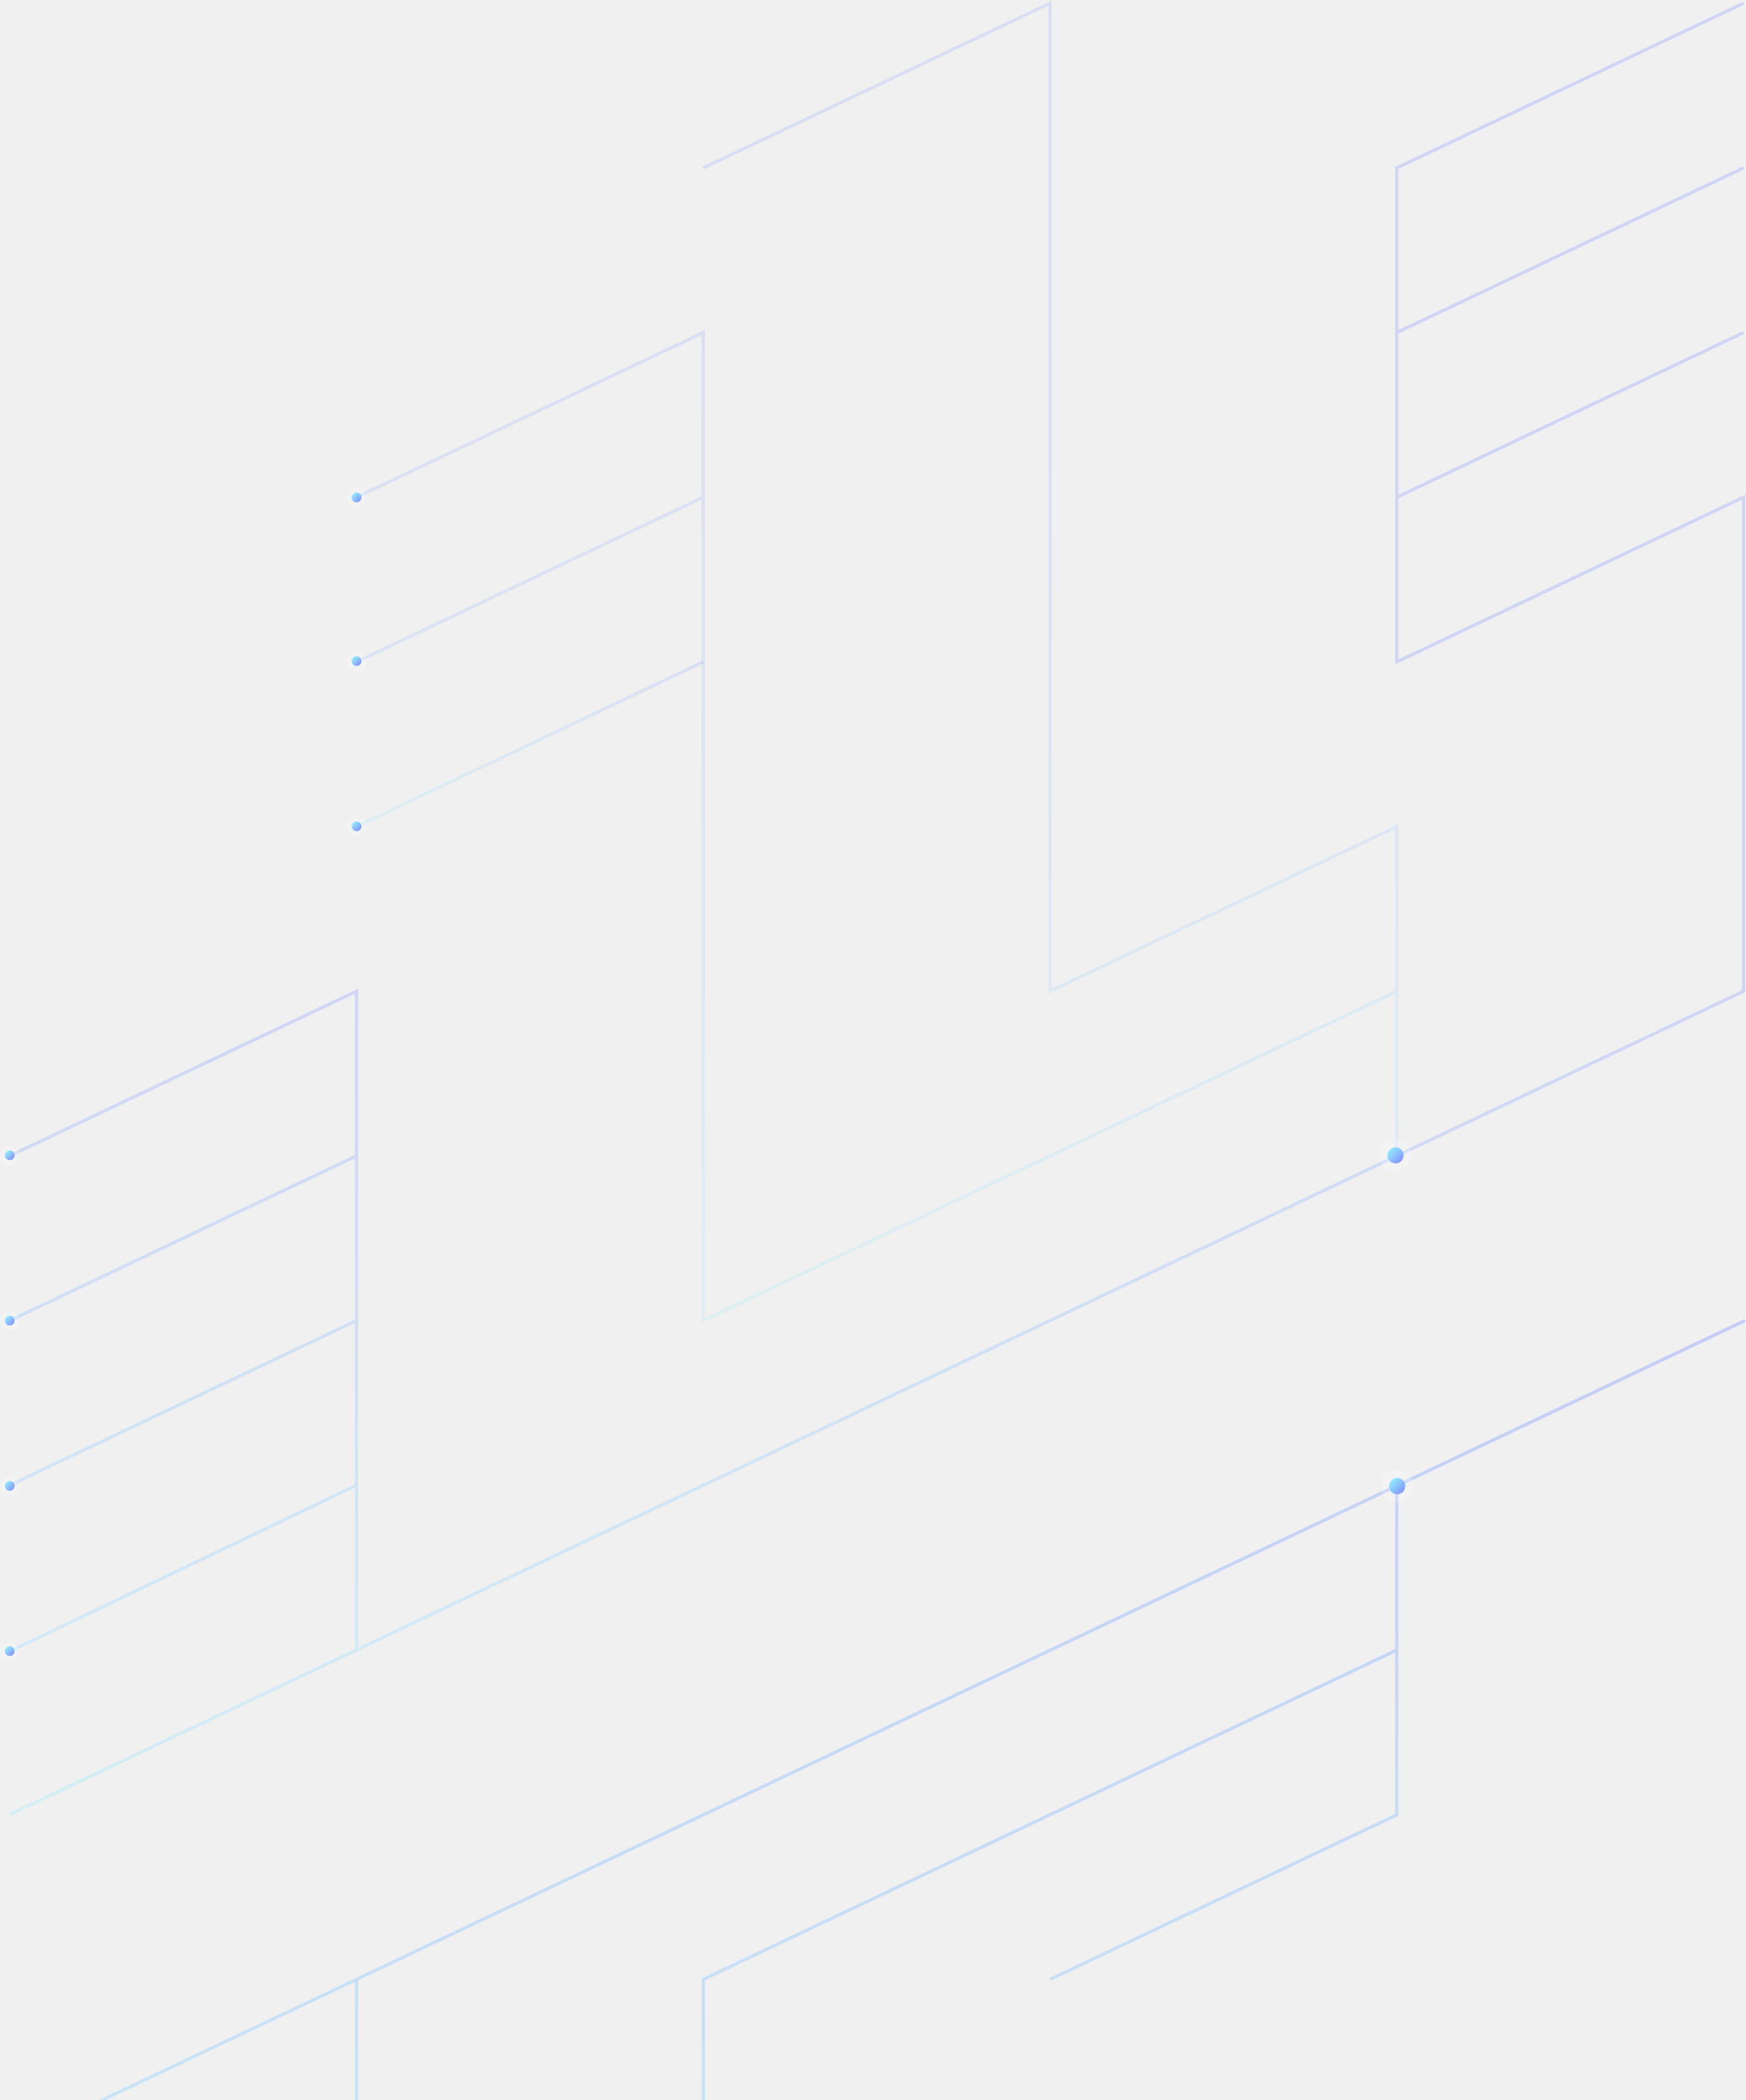
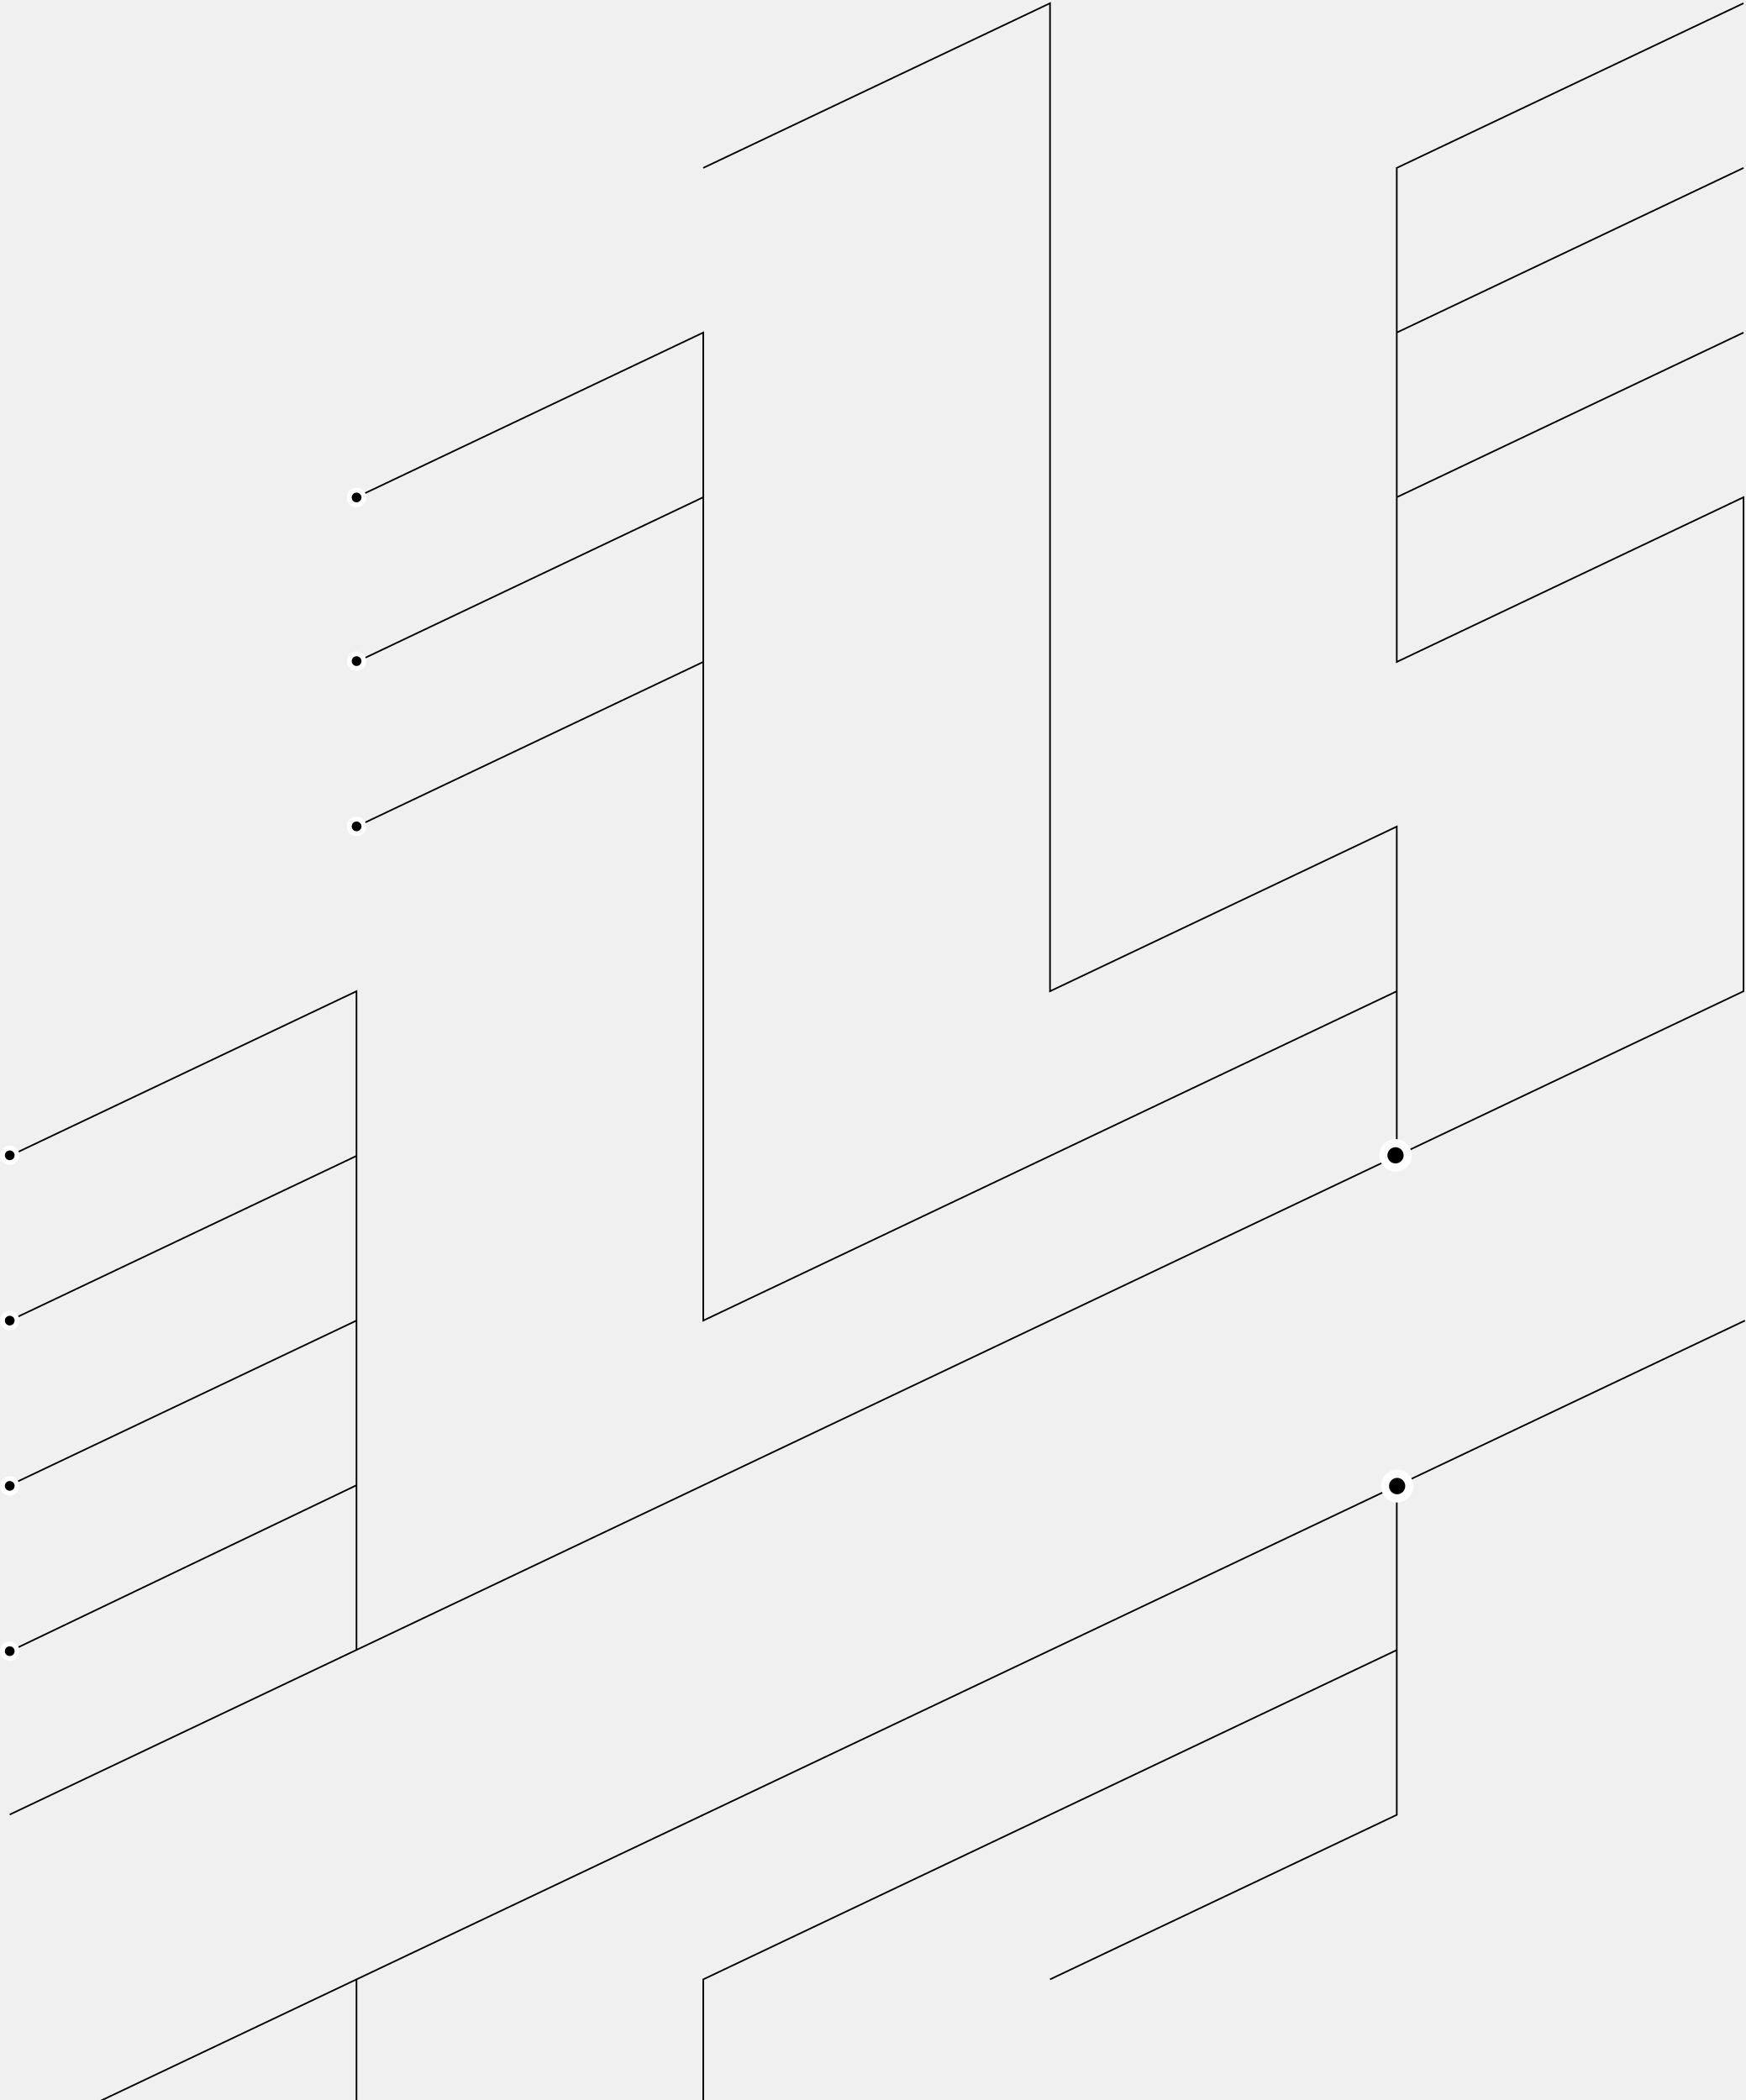
<svg xmlns="http://www.w3.org/2000/svg" width="1077" height="1296" viewBox="0 0 1077 1296" fill="none" class="constellation">
-   <path d="M6.001 1119.85L219.943 1018.23M6.001 1019.12L219.943 916.604M6.001 713.359L219.943 611.736L219.943 1018.23M219.943 713.359L6.001 814.981M219.943 814.981L6.001 916.604M219.943 1018.23L1075.71 611.736L1075.71 306.868L861.77 408.491L861.77 306.868M861.77 205.245L861.77 306.868M861.77 205.245L1075.71 103.623M861.77 205.245L861.77 103.623L1075.71 2M861.77 306.868L1075.71 205.245" stroke="url(&quot;#paint0_linear&quot;)" stroke-opacity="0.3" stroke-width="2px" fill="none" />
-   <path d="M1076.6 814.981L861.77 916.942M6 1323.09L219.943 1221.56M219.943 1526.34L219.943 1221.56M219.943 1221.56L861.77 916.942M861.77 1018.31L433.885 1221.56L433.885 1526.34M647.827 1221.56L861.77 1120.02L861.77 916.942" stroke="url(&quot;#paint1_linear&quot;)" stroke-opacity="0.4" stroke-width="2px" fill="none" />
-   <path d="M861.77 713.359L861.77 611.736M861.77 611.736L433.885 814.981L433.885 306.868M861.77 611.736L861.77 510.114L647.827 611.736L647.827 2L433.885 103.623M219.942 306.868L433.885 205.246L433.885 306.868M219.942 408.491L433.885 306.868" stroke="url(&quot;#paint2_linear&quot;)" stroke-opacity="0.2" stroke-width="2px" fill="none" />
-   <path d="M219.942 510.113L433.885 408.491" stroke="url(&quot;#paint3_linear&quot;)" stroke-opacity="0.2" stroke-width="2px" fill="none" />
-   <circle cx="861" cy="713" r="10" fill="#FFFFFF" fill-opacity="0.2" />
+   <path d="M6.001 1119.85L219.943 1018.23M6.001 1019.12L219.943 916.604M6.001 713.359L219.943 611.736L219.943 1018.23M219.943 713.359L6.001 814.981M219.943 814.981L6.001 916.604M219.943 1018.23L1075.71 611.736L1075.71 306.868L861.77 408.491L861.77 306.868M861.77 205.245L861.77 306.868M861.77 205.245L1075.71 103.623M861.77 205.245L861.77 103.623L1075.71 2M861.77 306.868L1075.71 205.245" stroke="url(&quot;#paint0_linear&quot;)" strokeOpacity="0.3" strokeWidth="2px" fill="none" />
+   <path d="M1076.6 814.981L861.77 916.942M6 1323.09L219.943 1221.56M219.943 1526.34L219.943 1221.56M219.943 1221.56L861.77 916.942M861.77 1018.31L433.885 1221.56L433.885 1526.34M647.827 1221.56L861.77 1120.02L861.77 916.942" stroke="url(&quot;#paint1_linear&quot;)" strokeOpacity="0.4" strokeWidth="2px" fill="none" />
+   <path d="M861.77 713.359L861.77 611.736M861.77 611.736L433.885 814.981L433.885 306.868M861.77 611.736L861.77 510.114L647.827 611.736L647.827 2L433.885 103.623M219.942 306.868L433.885 205.246L433.885 306.868M219.942 408.491L433.885 306.868" stroke="url(&quot;#paint2_linear&quot;)" strokeOpacity="0.2" strokeWidth="2px" fill="none" />
+   <path d="M219.942 510.113L433.885 408.491" stroke="url(&quot;#paint3_linear&quot;)" strokeOpacity="0.2" strokeWidth="2px" fill="none" />
+   <circle cx="861" cy="713" r="10" fill="#FFFFFF" fillOpacity="0.2" />
  <circle cx="861" cy="713" r="5" fill="url(&quot;#paint4_linear&quot;)" />
-   <ellipse cx="862" cy="917.122" rx="10" ry="10.122" fill="#FFFFFF" fill-opacity="0.2" />
+   <ellipse cx="862" cy="917.122" rx="10" ry="10.122" fill="#FFFFFF" fillOpacity="0.2" />
  <ellipse cx="862" cy="917.122" rx="5" ry="5.061" fill="url(&quot;#paint5_linear&quot;)" />
-   <circle cx="6" cy="713" r="6" fill="#FFFFFF" fill-opacity="0.2" />
+   <circle cx="6" cy="713" r="6" fill="#FFFFFF" fillOpacity="0.2" />
  <circle cx="6" cy="713" r="3" fill="url(&quot;#paint6_linear&quot;)" />
-   <circle cx="6" cy="815" r="6" fill="#FFFFFF" fill-opacity="0.2" />
+   <circle cx="6" cy="815" r="6" fill="#FFFFFF" fillOpacity="0.2" />
  <circle cx="6" cy="815" r="3" fill="url(&quot;#paint7_linear&quot;)" />
-   <circle cx="220" cy="510" r="6" fill="#FFFFFF" fill-opacity="0.2" />
+   <circle cx="220" cy="510" r="6" fill="#FFFFFF" fillOpacity="0.2" />
  <circle cx="220" cy="510" r="3" fill="url(&quot;#paint8_linear&quot;)" />
-   <circle cx="220" cy="408" r="6" fill="#FFFFFF" fill-opacity="0.2" />
+   <circle cx="220" cy="408" r="6" fill="#FFFFFF" fillOpacity="0.2" />
  <circle cx="220" cy="408" r="3" fill="url(&quot;#paint9_linear&quot;)" />
-   <circle cx="220" cy="307" r="6" fill="#FFFFFF" fill-opacity="0.2" />
+   <circle cx="220" cy="307" r="6" fill="#FFFFFF" fillOpacity="0.2" />
  <circle cx="220" cy="307" r="3" fill="url(&quot;#paint10_linear&quot;)" />
-   <circle cx="6" cy="917" r="6" fill="#FFFFFF" fill-opacity="0.2" />
+   <circle cx="6" cy="917" r="6" fill="#FFFFFF" fillOpacity="0.2" />
  <circle cx="6" cy="917" r="3" fill="url(&quot;#paint11_linear&quot;)" />
-   <circle cx="6" cy="1019" r="6" fill="#FFFFFF" fill-opacity="0.2" />
+   <circle cx="6" cy="1019" r="6" fill="#FFFFFF" fillOpacity="0.2" />
  <circle cx="6" cy="1019" r="3" fill="url(&quot;#paint12_linear&quot;)" />
  <defs>
    <linearGradient id="paint0_linear" x1="540.857" y1="1119.85" x2="540.857" y2="611.736" gradientUnits="userSpaceOnUse">
-       <stop stop-color="#91EBFF" />
-       <stop offset="1" stop-color="#8497FF" />
+       <stop stopColor="#91EBFF" />
+       <stop offset="1" stopColor="#8497FF" />
    </linearGradient>
    <linearGradient id="paint1_linear" x1="541.302" y1="1526.34" x2="541.302" y2="814.981" gradientUnits="userSpaceOnUse">
-       <stop stop-color="#91EBFF" />
-       <stop offset="1" stop-color="#8497FF" />
+       <stop stopColor="#91EBFF" />
+       <stop offset="1" stopColor="#8497FF" />
    </linearGradient>
    <linearGradient id="paint2_linear" x1="540.856" y1="814.981" x2="540.856" y2="205.245" gradientUnits="userSpaceOnUse">
-       <stop stop-color="#91EBFF" />
-       <stop offset="1" stop-color="#8497FF" />
+       <stop stopColor="#91EBFF" />
+       <stop offset="1" stopColor="#8497FF" />
    </linearGradient>
    <linearGradient id="paint3_linear" x1="326.914" y1="510.113" x2="326.914" y2="408.491" gradientUnits="userSpaceOnUse">
-       <stop stop-color="#91EBFF" />
-       <stop offset="1" stop-color="#8497FF" />
+       <stop stopColor="#91EBFF" />
+       <stop offset="1" stopColor="#8497FF" />
    </linearGradient>
    <linearGradient id="paint4_linear" x1="857.5" y1="709.5" x2="864.5" y2="716.5" gradientUnits="userSpaceOnUse">
-       <stop stop-color="#91EBFF" />
-       <stop offset="1" stop-color="#8497FF" />
+       <stop stopColor="#91EBFF" />
+       <stop offset="1" stopColor="#8497FF" />
    </linearGradient>
    <linearGradient id="paint5_linear" x1="858.5" y1="913.579" x2="865.585" y2="920.579" gradientUnits="userSpaceOnUse">
-       <stop stop-color="#91EBFF" />
-       <stop offset="1" stop-color="#8497FF" />
+       <stop stopColor="#91EBFF" />
+       <stop offset="1" stopColor="#8497FF" />
    </linearGradient>
    <linearGradient id="paint6_linear" x1="3.9" y1="710.9" x2="8.1" y2="715.1" gradientUnits="userSpaceOnUse">
-       <stop stop-color="#91EBFF" />
-       <stop offset="1" stop-color="#8497FF" />
+       <stop stopColor="#91EBFF" />
+       <stop offset="1" stopColor="#8497FF" />
    </linearGradient>
    <linearGradient id="paint7_linear" x1="3.9" y1="812.9" x2="8.1" y2="817.1" gradientUnits="userSpaceOnUse">
-       <stop stop-color="#91EBFF" />
-       <stop offset="1" stop-color="#8497FF" />
+       <stop stopColor="#91EBFF" />
+       <stop offset="1" stopColor="#8497FF" />
    </linearGradient>
    <linearGradient id="paint8_linear" x1="217.9" y1="507.9" x2="222.1" y2="512.1" gradientUnits="userSpaceOnUse">
-       <stop stop-color="#91EBFF" />
-       <stop offset="1" stop-color="#8497FF" />
+       <stop stopColor="#91EBFF" />
+       <stop offset="1" stopColor="#8497FF" />
    </linearGradient>
    <linearGradient id="paint9_linear" x1="217.9" y1="405.9" x2="222.1" y2="410.1" gradientUnits="userSpaceOnUse">
-       <stop stop-color="#91EBFF" />
-       <stop offset="1" stop-color="#8497FF" />
+       <stop stopColor="#91EBFF" />
+       <stop offset="1" stopColor="#8497FF" />
    </linearGradient>
    <linearGradient id="paint10_linear" x1="217.9" y1="304.9" x2="222.1" y2="309.1" gradientUnits="userSpaceOnUse">
-       <stop stop-color="#91EBFF" />
-       <stop offset="1" stop-color="#8497FF" />
+       <stop stopColor="#91EBFF" />
+       <stop offset="1" stopColor="#8497FF" />
    </linearGradient>
    <linearGradient id="paint11_linear" x1="3.9" y1="914.9" x2="8.1" y2="919.1" gradientUnits="userSpaceOnUse">
-       <stop stop-color="#91EBFF" />
-       <stop offset="1" stop-color="#8497FF" />
+       <stop stopColor="#91EBFF" />
+       <stop offset="1" stopColor="#8497FF" />
    </linearGradient>
    <linearGradient id="paint12_linear" x1="3.9" y1="1016.9" x2="8.1" y2="1021.1" gradientUnits="userSpaceOnUse">
-       <stop stop-color="#91EBFF" />
-       <stop offset="1" stop-color="#8497FF" />
+       <stop stopColor="#91EBFF" />
+       <stop offset="1" stopColor="#8497FF" />
    </linearGradient>
    <linearGradient id="paint0_linear" x1="536.744" y1="406.491" x2="536.744" y2="914.604" gradientUnits="userSpaceOnUse" data-v-dff380fe="">
-       <stop stop-color="#91EBFF" data-v-dff380fe="" />
-       <stop offset="1" stop-color="#8497FF" data-v-dff380fe="" />
+       <stop stopColor="#91EBFF" data-v-dff380fe="" />
+       <stop offset="1" stopColor="#8497FF" data-v-dff380fe="" />
    </linearGradient>
    <linearGradient id="paint1_linear" x1="536.298" y1="0" x2="536.298" y2="711.359" gradientUnits="userSpaceOnUse" data-v-dff380fe="">
-       <stop stop-color="#91EBFF" data-v-dff380fe="" />
-       <stop offset="1" stop-color="#8497FF" data-v-dff380fe="" />
+       <stop stopColor="#91EBFF" data-v-dff380fe="" />
+       <stop offset="1" stopColor="#8497FF" data-v-dff380fe="" />
    </linearGradient>
    <linearGradient id="paint2_linear" x1="536.744" y1="711.359" x2="536.744" y2="1321.09" gradientUnits="userSpaceOnUse" data-v-dff380fe="">
-       <stop stop-color="#91EBFF" data-v-dff380fe="" />
-       <stop offset="1" stop-color="#8497FF" data-v-dff380fe="" />
+       <stop stopColor="#91EBFF" data-v-dff380fe="" />
+       <stop offset="1" stopColor="#8497FF" data-v-dff380fe="" />
    </linearGradient>
    <linearGradient id="paint3_linear" x1="750.686" y1="1016.23" x2="750.686" y2="1117.85" gradientUnits="userSpaceOnUse" data-v-dff380fe="">
-       <stop stop-color="#91EBFF" data-v-dff380fe="" />
-       <stop offset="1" stop-color="#8497FF" data-v-dff380fe="" />
+       <stop stopColor="#91EBFF" data-v-dff380fe="" />
+       <stop offset="1" stopColor="#8497FF" data-v-dff380fe="" />
    </linearGradient>
    <linearGradient id="paint4_linear" x1="213.1" y1="809.84" x2="220.1" y2="816.84" gradientUnits="userSpaceOnUse" data-v-dff380fe="">
-       <stop stop-color="#91EBFF" data-v-dff380fe="" />
-       <stop offset="1" stop-color="#8497FF" data-v-dff380fe="" />
+       <stop stopColor="#91EBFF" data-v-dff380fe="" />
+       <stop offset="1" stopColor="#8497FF" data-v-dff380fe="" />
    </linearGradient>
    <linearGradient id="paint5_linear" x1="212.1" y1="605.58" x2="219.185" y2="612.579" gradientUnits="userSpaceOnUse" data-v-dff380fe="">
-       <stop stop-color="#91EBFF" data-v-dff380fe="" />
-       <stop offset="1" stop-color="#8497FF" data-v-dff380fe="" />
+       <stop stopColor="#91EBFF" data-v-dff380fe="" />
+       <stop offset="1" stopColor="#8497FF" data-v-dff380fe="" />
    </linearGradient>
    <linearGradient id="paint6_linear" x1="1069.5" y1="811.24" x2="1073.7" y2="815.44" gradientUnits="userSpaceOnUse" data-v-dff380fe="">
-       <stop stop-color="#91EBFF" data-v-dff380fe="" />
-       <stop offset="1" stop-color="#8497FF" data-v-dff380fe="" />
+       <stop stopColor="#91EBFF" data-v-dff380fe="" />
+       <stop offset="1" stopColor="#8497FF" data-v-dff380fe="" />
    </linearGradient>
    <linearGradient id="paint7_linear" x1="1069.5" y1="709.24" x2="1073.7" y2="713.44" gradientUnits="userSpaceOnUse" data-v-dff380fe="">
-       <stop stop-color="#91EBFF" data-v-dff380fe="" />
-       <stop offset="1" stop-color="#8497FF" data-v-dff380fe="" />
+       <stop stopColor="#91EBFF" data-v-dff380fe="" />
+       <stop offset="1" stopColor="#8497FF" data-v-dff380fe="" />
    </linearGradient>
    <linearGradient id="paint8_linear" x1="855.499" y1="1014.24" x2="859.699" y2="1018.44" gradientUnits="userSpaceOnUse" data-v-dff380fe="">
-       <stop stop-color="#91EBFF" data-v-dff380fe="" />
-       <stop offset="1" stop-color="#8497FF" data-v-dff380fe="" />
+       <stop stopColor="#91EBFF" data-v-dff380fe="" />
+       <stop offset="1" stopColor="#8497FF" data-v-dff380fe="" />
    </linearGradient>
    <linearGradient id="paint9_linear" x1="427.9" y1="302.9" x2="432.1" y2="307.1" gradientUnits="userSpaceOnUse" data-v-dff380fe="">
-       <stop stop-color="#91EBFF" data-v-dff380fe="" />
-       <stop offset="1" stop-color="#8497FF" data-v-dff380fe="" />
+       <stop stopColor="#91EBFF" data-v-dff380fe="" />
+       <stop offset="1" stopColor="#8497FF" data-v-dff380fe="" />
    </linearGradient>
    <linearGradient id="paint10_linear" x1="855.499" y1="1116.24" x2="859.699" y2="1120.44" gradientUnits="userSpaceOnUse" data-v-dff380fe="">
-       <stop stop-color="#91EBFF" data-v-dff380fe="" />
-       <stop offset="1" stop-color="#8497FF" data-v-dff380fe="" />
+       <stop stopColor="#91EBFF" data-v-dff380fe="" />
+       <stop offset="1" stopColor="#8497FF" data-v-dff380fe="" />
    </linearGradient>
    <linearGradient id="paint11_linear" x1="855.499" y1="1217.24" x2="859.699" y2="1221.44" gradientUnits="userSpaceOnUse" data-v-dff380fe="">
-       <stop stop-color="#91EBFF" data-v-dff380fe="" />
-       <stop offset="1" stop-color="#8497FF" data-v-dff380fe="" />
+       <stop stopColor="#91EBFF" data-v-dff380fe="" />
+       <stop offset="1" stopColor="#8497FF" data-v-dff380fe="" />
    </linearGradient>
    <linearGradient id="paint12_linear" x1="1069.5" y1="607.24" x2="1073.7" y2="611.44" gradientUnits="userSpaceOnUse" data-v-dff380fe="">
-       <stop stop-color="#91EBFF" data-v-dff380fe="" />
-       <stop offset="1" stop-color="#8497FF" data-v-dff380fe="" />
+       <stop stopColor="#91EBFF" data-v-dff380fe="" />
+       <stop offset="1" stopColor="#8497FF" data-v-dff380fe="" />
    </linearGradient>
  </defs>
</svg>
